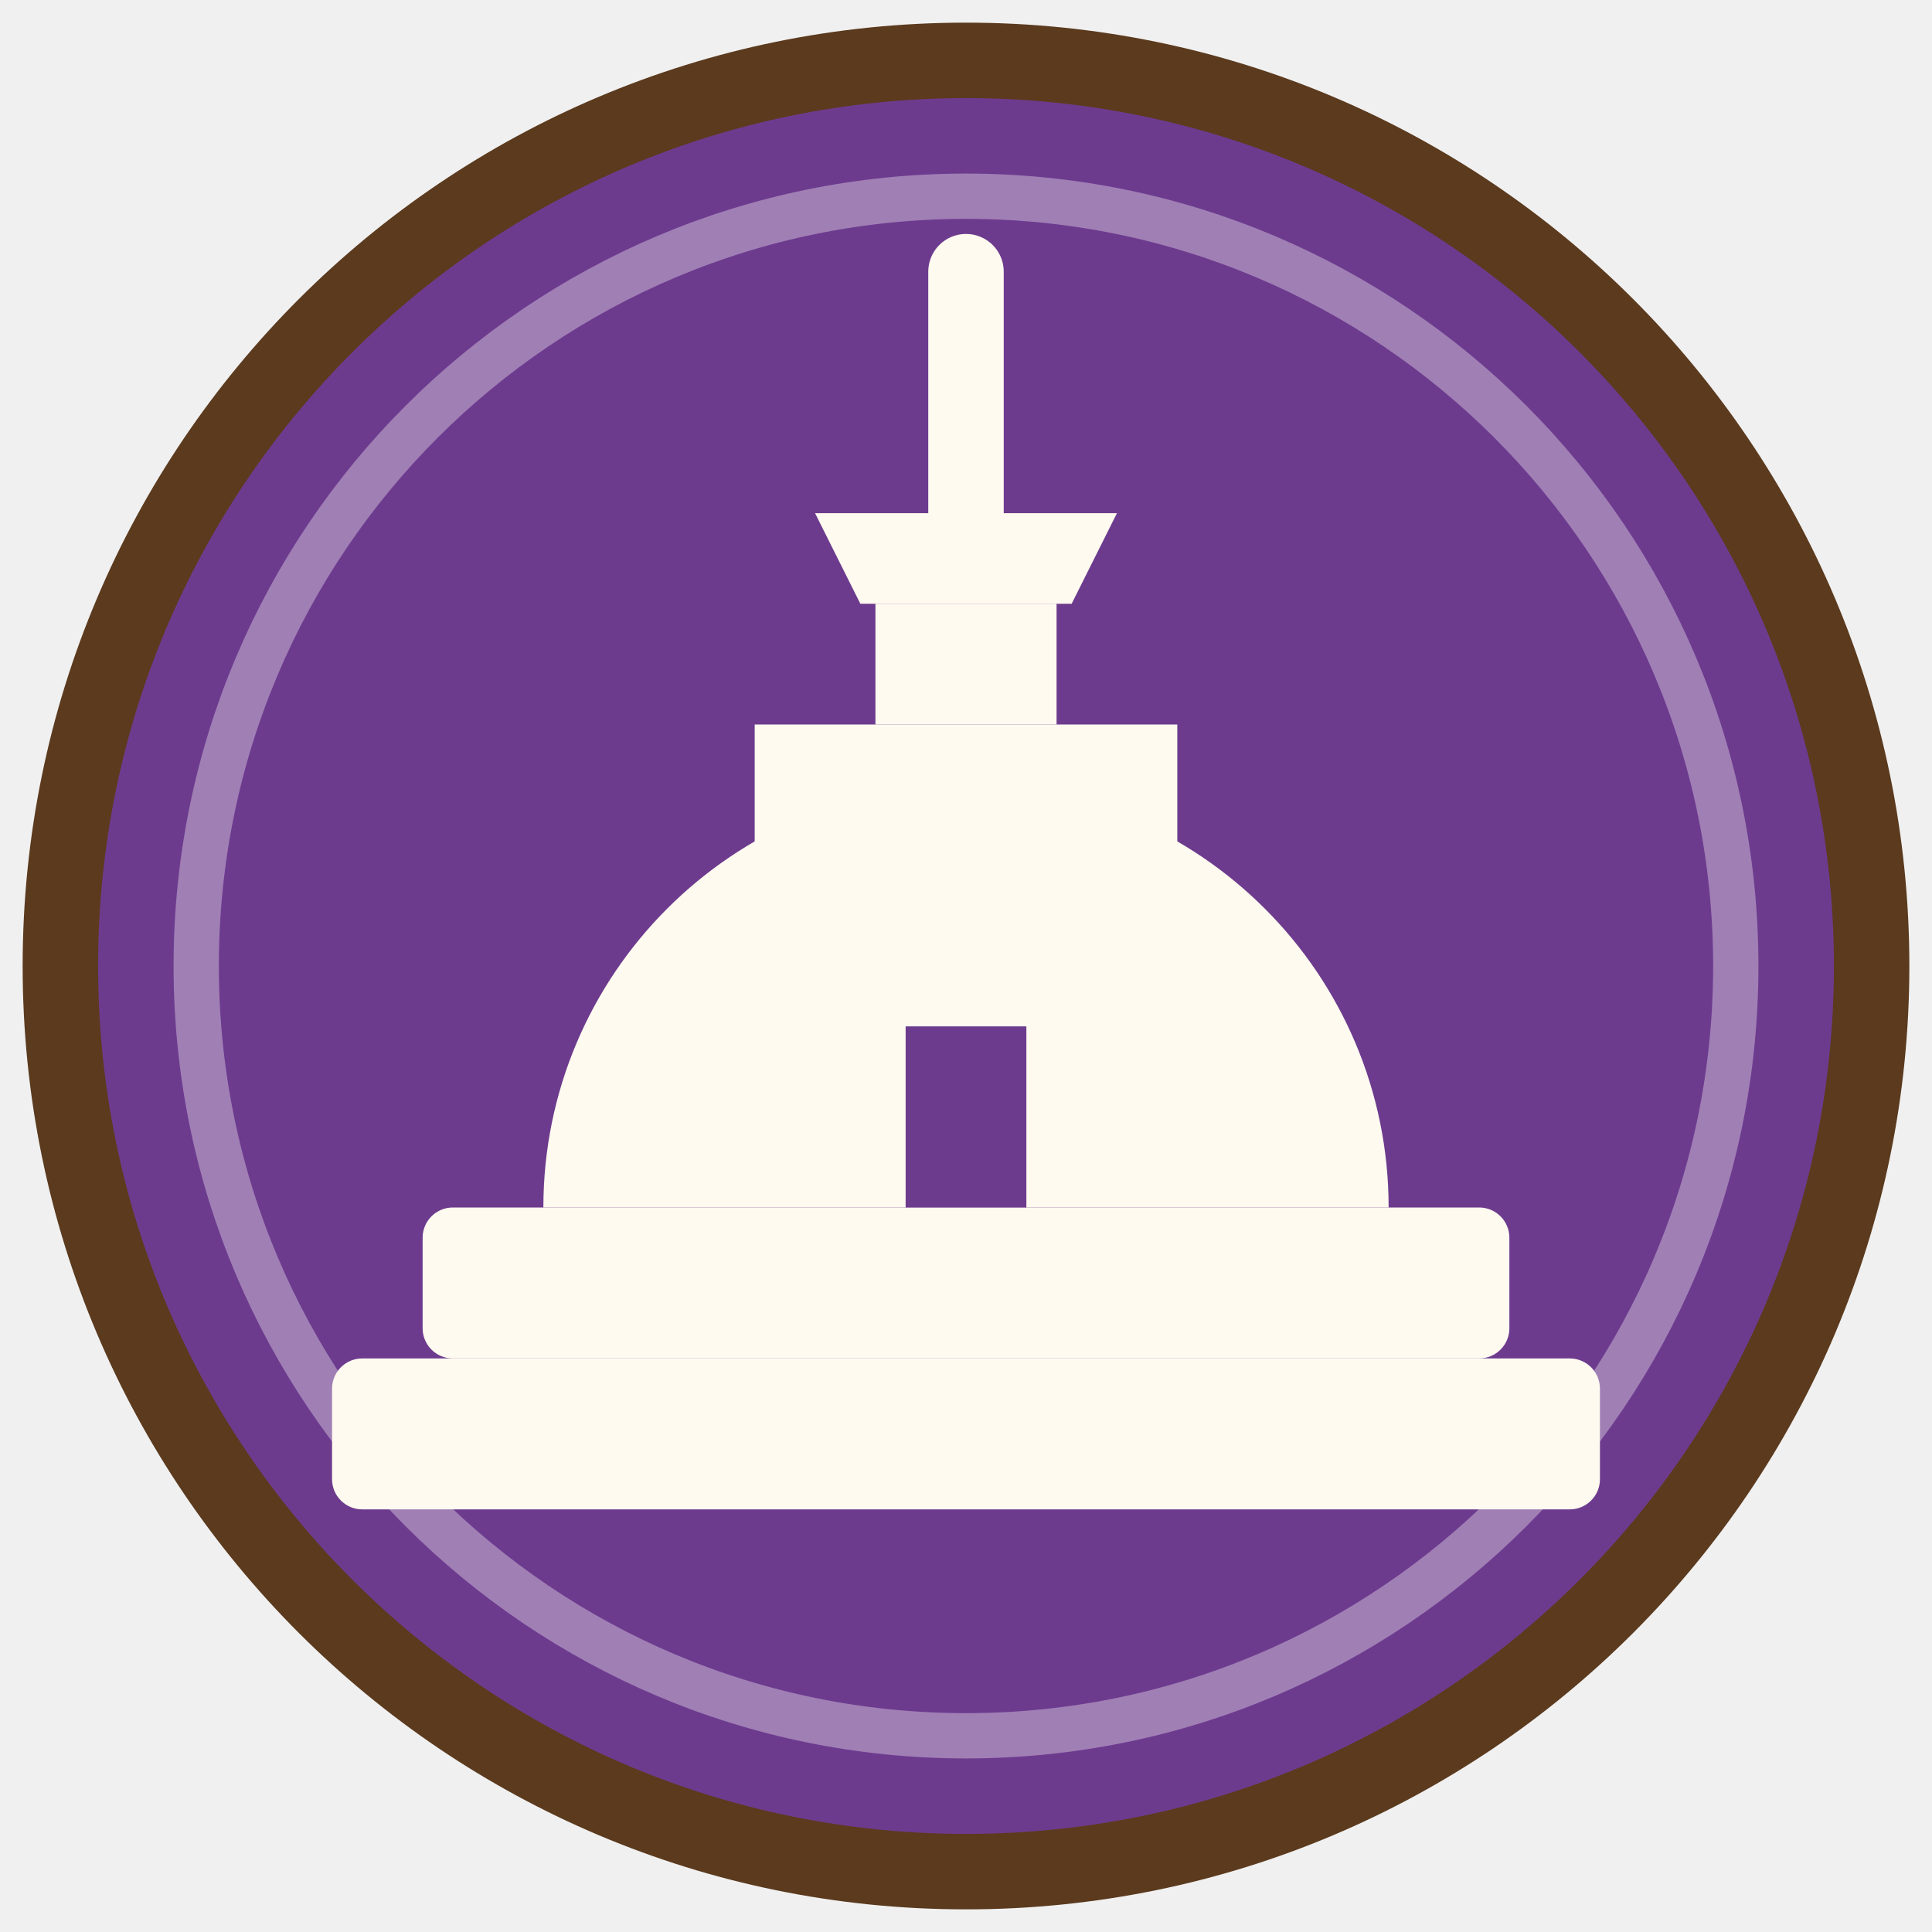
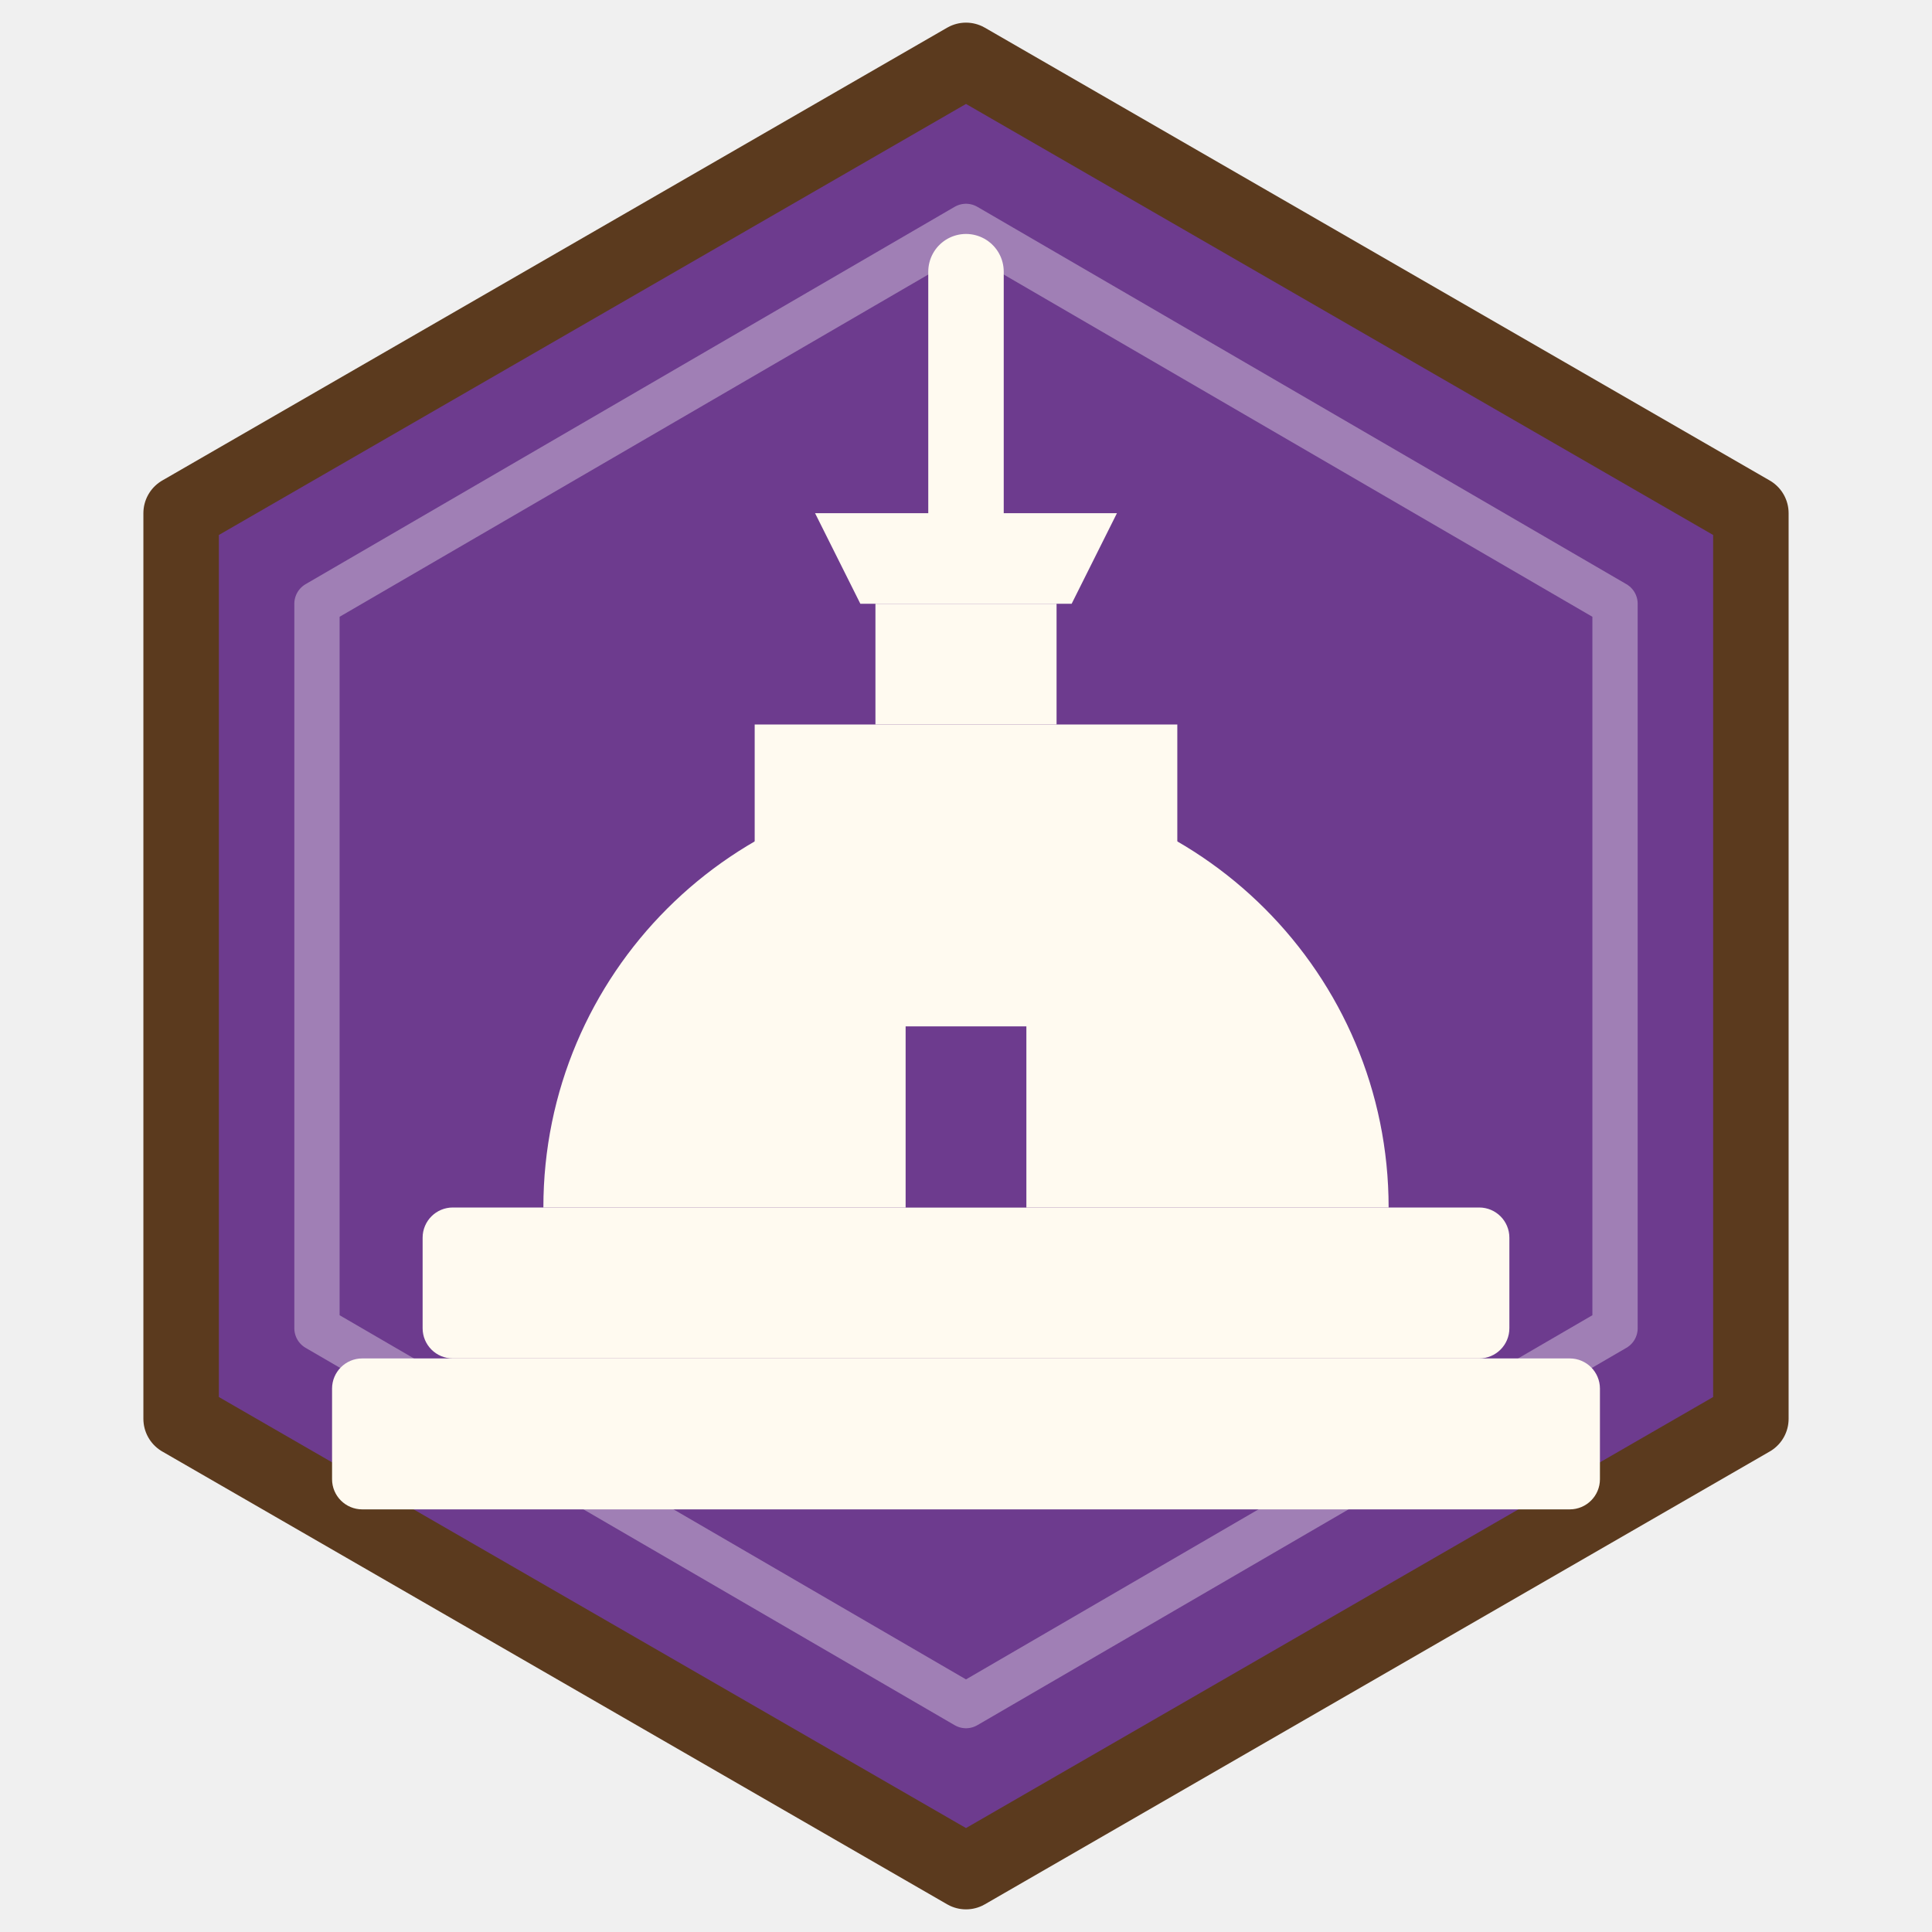
<svg xmlns="http://www.w3.org/2000/svg" viewBox="0 0 64 64">
-   <circle cx="32" cy="32" r="30" fill="#6d3b8e" stroke="#5b3a1e" stroke-width="2.5" />
-   <circle cx="32" cy="32" r="25.5" fill="none" stroke="#fff" stroke-opacity=".35" stroke-width="1.5" />
+   <path d="M32 2 L58 17 V47 L32 62 L6 47 V17 Z" fill="#6d3b8e" stroke="#5b3a1e" stroke-width="2.5" stroke-linejoin="round" />
+   <path d="M32 7.5 L53.5 20 V44 L32 56.5 L10.5 44 V20 Z" fill="none" stroke="#fff" stroke-opacity=".35" stroke-width="1.5" stroke-linejoin="round" />
  <path d="M32 9v8" stroke="#fffaf0" stroke-width="2.5" stroke-linecap="round" />
  <path d="M27 17h10l-1.5 3h-7z" fill="#fffaf0" />
  <path d="M29 20h6v4h-6z" fill="#fffaf0" />
  <path d="M18 40a14 14 0 0 1 28 0z" fill="#fffaf0" />
  <rect x="25" y="24" width="14" height="4" fill="#fffaf0" />
  <rect x="14" y="40" width="36" height="5" rx="1" fill="#fffaf0" />
  <rect x="11" y="45" width="42" height="5" rx="1" fill="#fffaf0" />
  <path d="M30 34h4v6h-4z" fill="#6d3b8e" />
</svg>
